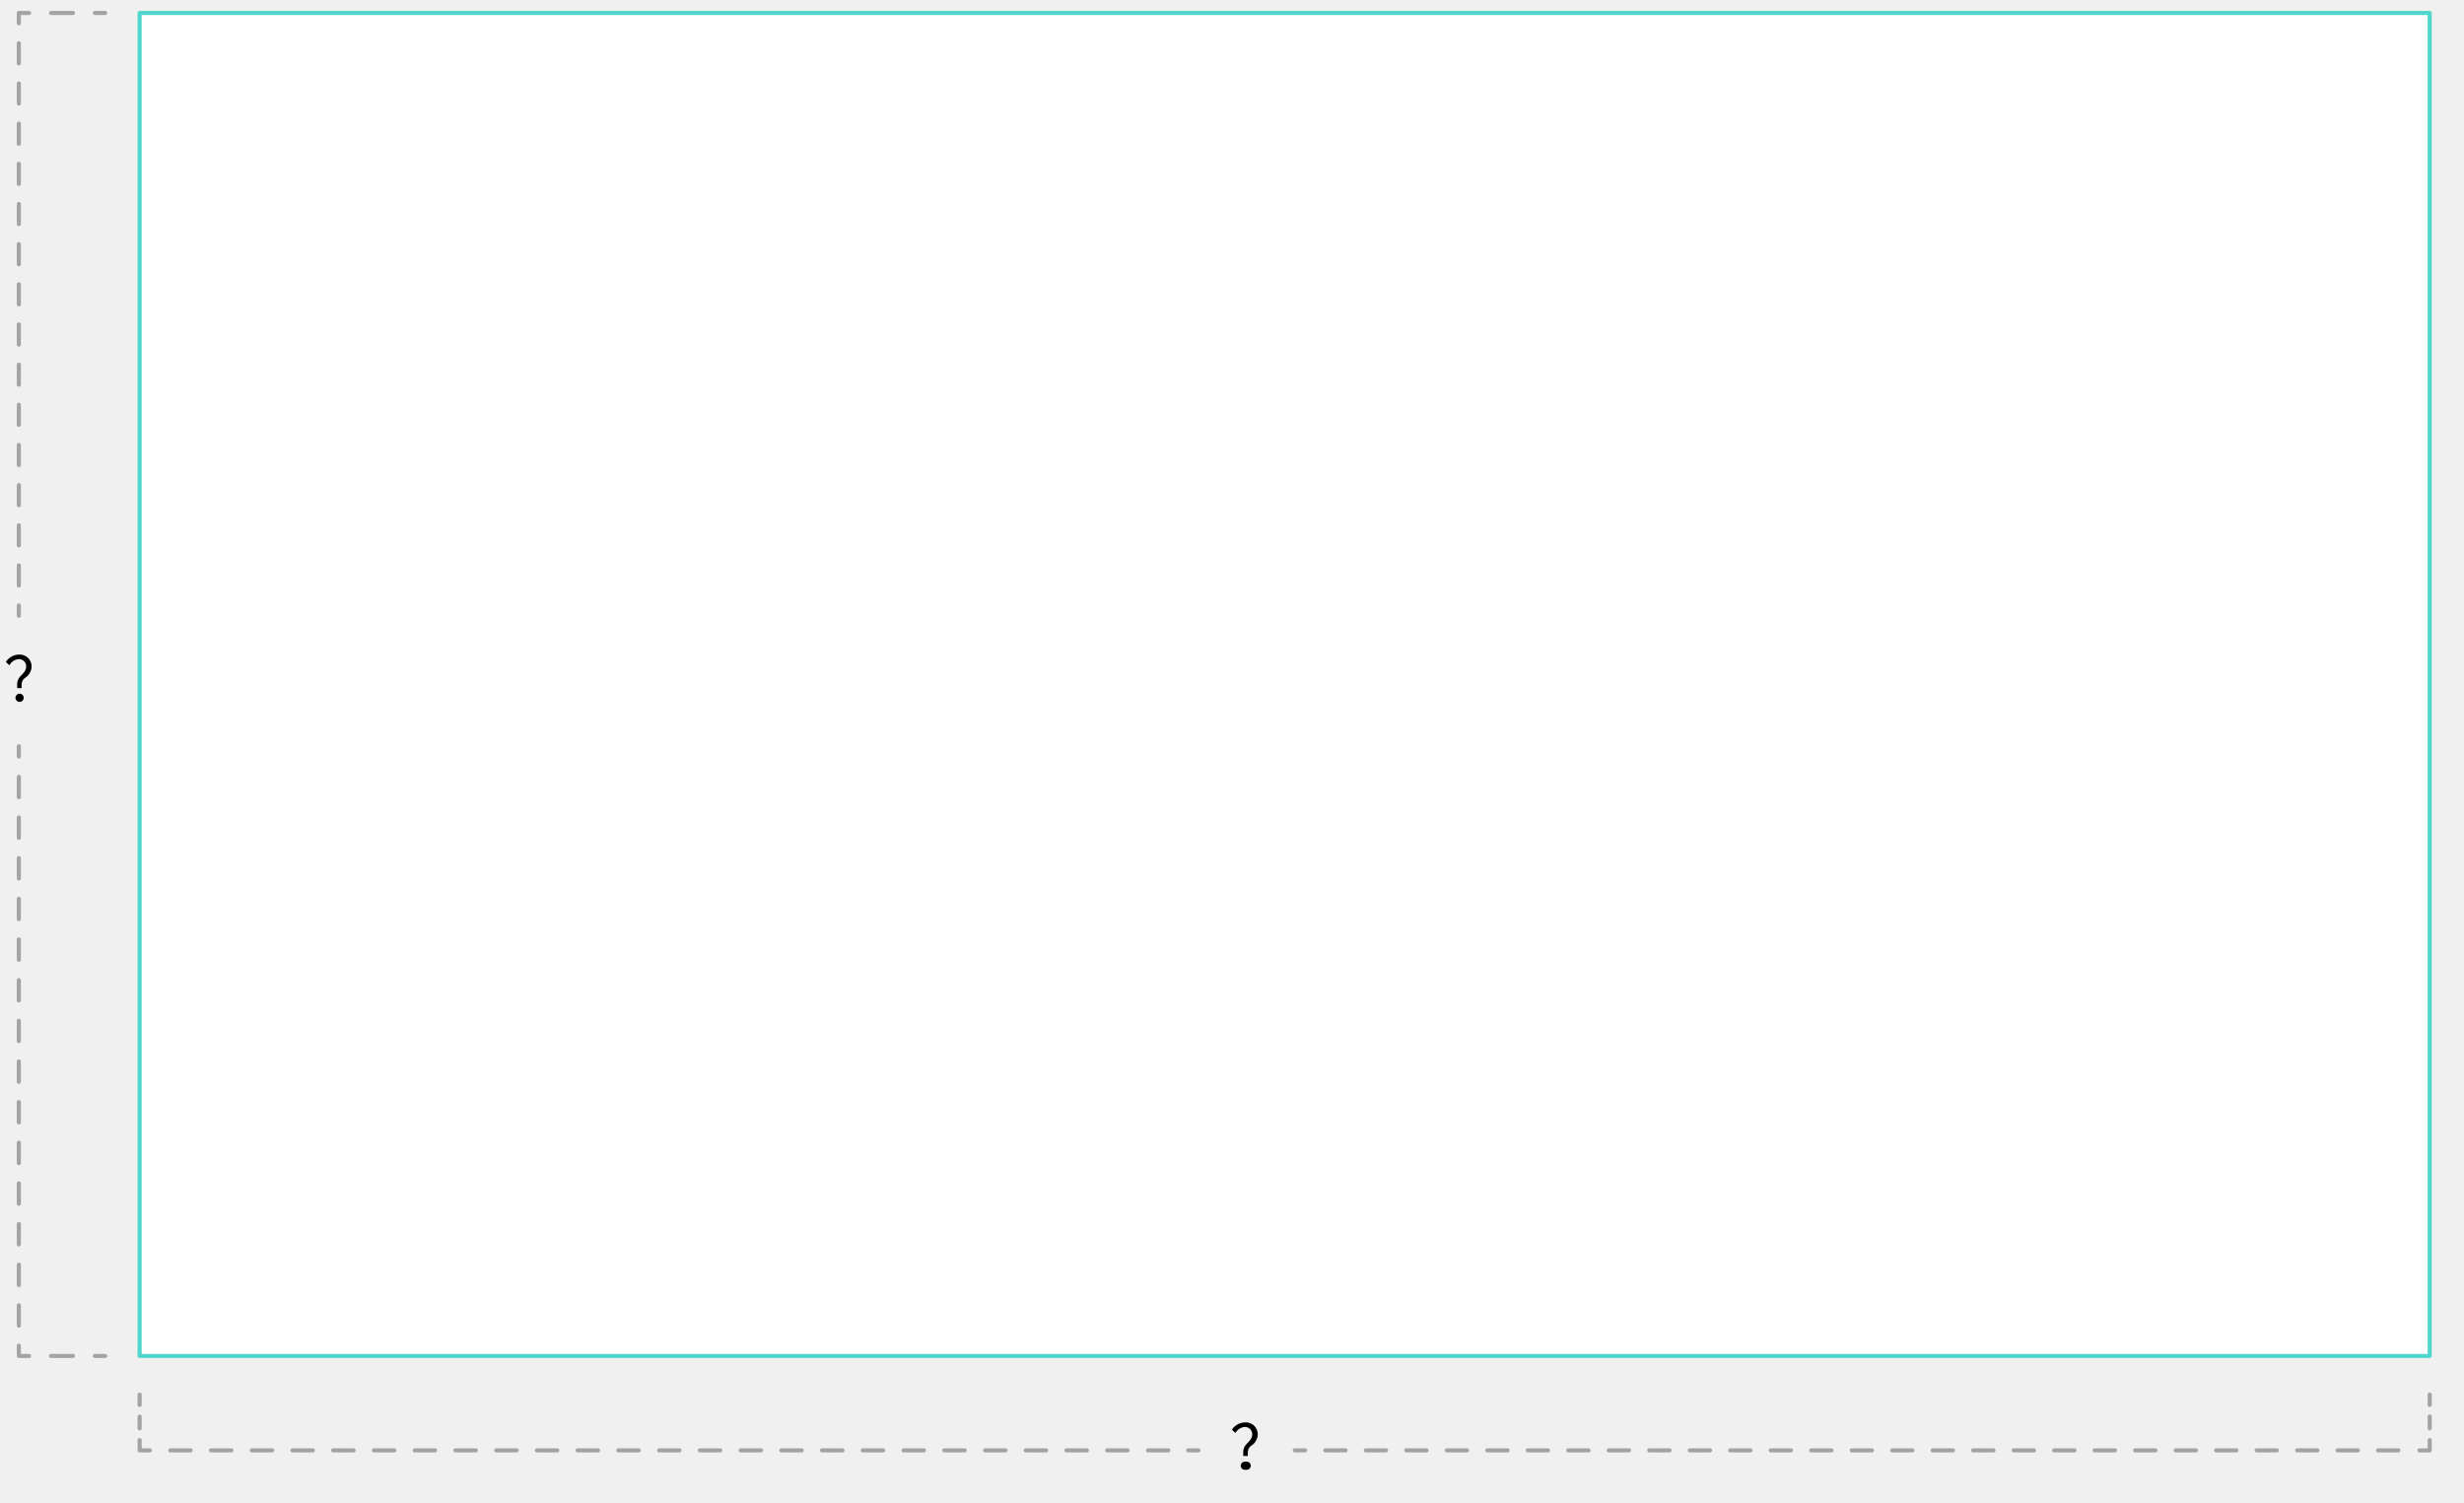
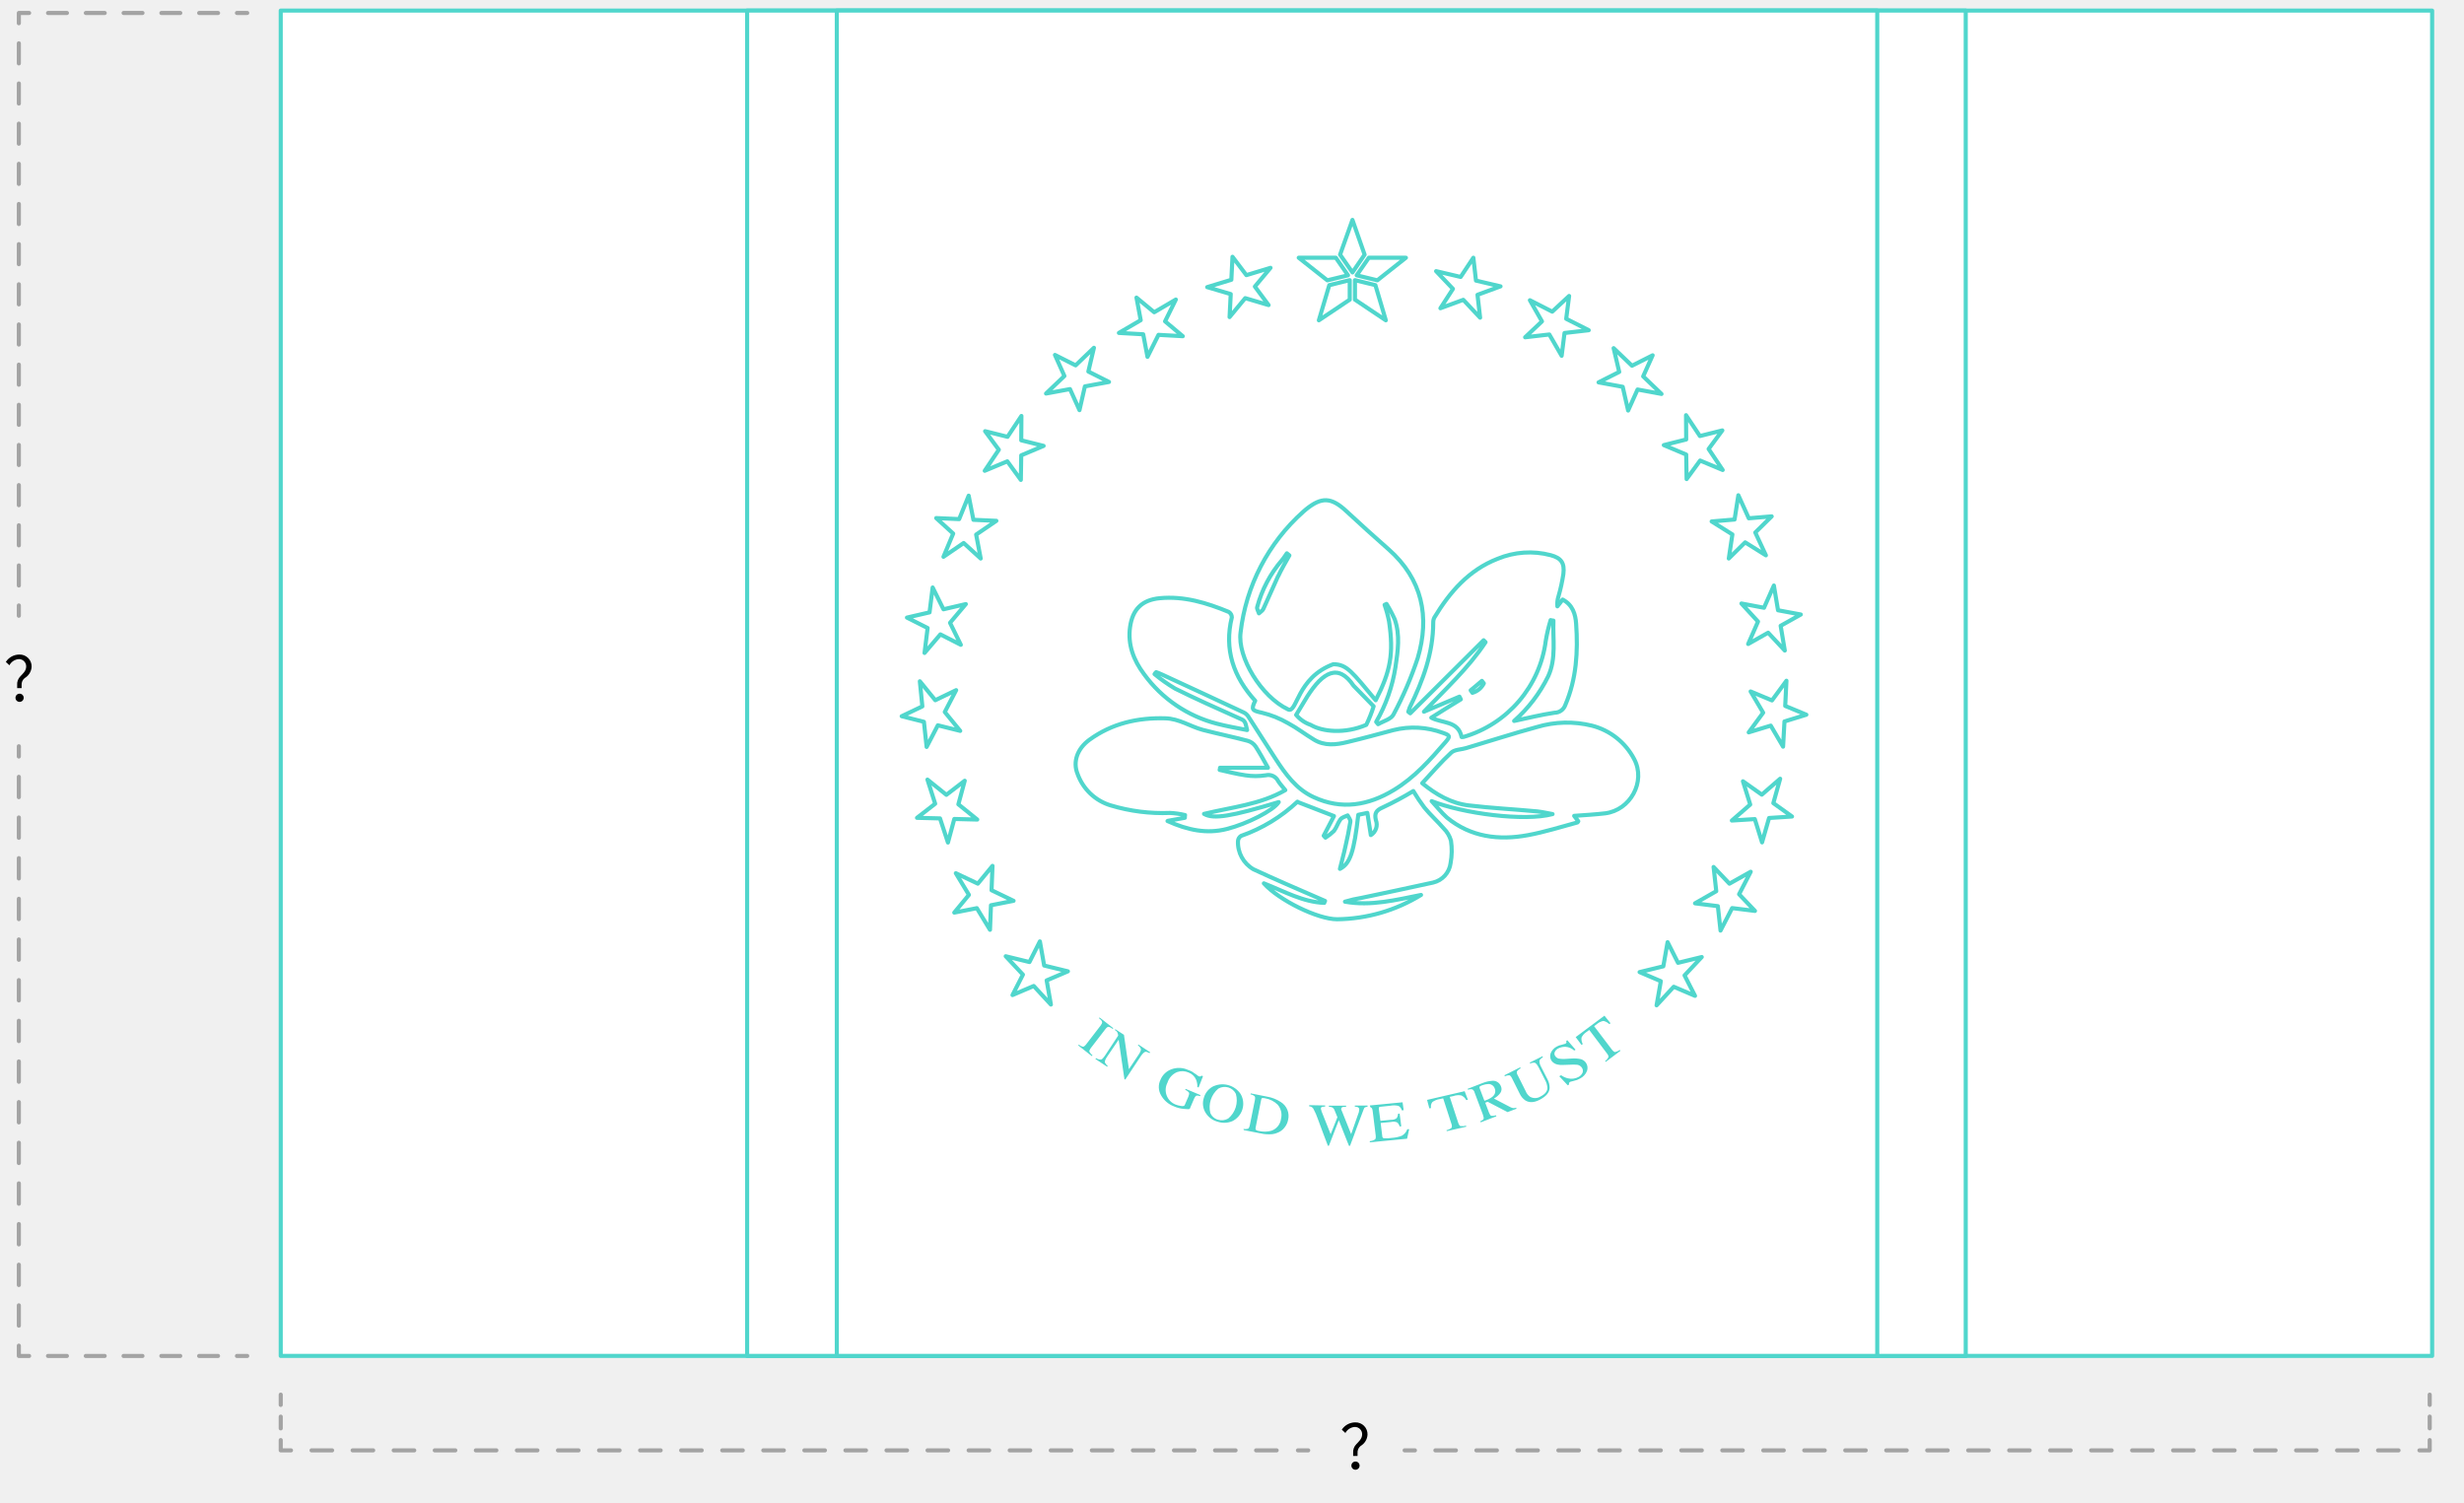
<svg xmlns="http://www.w3.org/2000/svg" width="600" height="366" viewBox="0 0 600 366">
-   <rect x="34" y="3.16" width="557.64" height="327.03" fill="#fff" stroke="#50d6cc" stroke-linecap="round" stroke-linejoin="round" />
-   <line x1="4.59" y1="181.72" x2="4.59" y2="184.22" fill="none" stroke="#a3a3a3" stroke-linecap="round" stroke-linejoin="round" />
-   <line x1="4.59" y1="189.17" x2="4.59" y2="325.21" fill="none" stroke="#a3a3a3" stroke-linecap="round" stroke-linejoin="round" stroke-dasharray="4.95 4.95" />
-   <polyline points="4.59 327.69 4.59 330.19 7.09 330.19" fill="none" stroke="#a3a3a3" stroke-linecap="round" stroke-linejoin="round" />
-   <line x1="12.43" y1="330.19" x2="20.44" y2="330.19" fill="none" stroke="#a3a3a3" stroke-linecap="round" stroke-linejoin="round" stroke-dasharray="5.34 5.34" />
-   <line x1="23.1" y1="330.19" x2="25.6" y2="330.19" fill="none" stroke="#a3a3a3" stroke-linecap="round" stroke-linejoin="round" />
-   <line x1="25.6" y1="3.16" x2="23.1" y2="3.16" fill="none" stroke="#a3a3a3" stroke-linecap="round" stroke-linejoin="round" />
-   <line x1="17.77" y1="3.16" x2="9.76" y2="3.16" fill="none" stroke="#a3a3a3" stroke-linecap="round" stroke-linejoin="round" stroke-dasharray="5.34 5.34" />
-   <polyline points="7.09 3.16 4.59 3.16 4.59 5.66" fill="none" stroke="#a3a3a3" stroke-linecap="round" stroke-linejoin="round" />
-   <line x1="4.59" y1="10.55" x2="4.59" y2="145" fill="none" stroke="#a3a3a3" stroke-linecap="round" stroke-linejoin="round" stroke-dasharray="4.89 4.89" />
-   <line x1="4.59" y1="147.44" x2="4.59" y2="149.94" fill="none" stroke="#a3a3a3" stroke-linecap="round" stroke-linejoin="round" />
-   <line x1="315.29" y1="353.18" x2="317.79" y2="353.18" fill="none" stroke="#a3a3a3" stroke-linecap="round" stroke-linejoin="round" />
-   <line x1="322.73" y1="353.18" x2="586.68" y2="353.18" fill="none" stroke="#a3a3a3" stroke-linecap="round" stroke-linejoin="round" stroke-dasharray="4.93 4.93" />
-   <polyline points="589.15 353.18 591.65 353.18 591.65 350.68" fill="none" stroke="#a3a3a3" stroke-linecap="round" stroke-linejoin="round" />
-   <line x1="591.65" y1="347.82" x2="591.65" y2="343.54" fill="none" stroke="#a3a3a3" stroke-linecap="round" stroke-linejoin="round" stroke-dasharray="2.86 2.86" />
-   <line x1="591.65" y1="342.11" x2="591.65" y2="339.61" fill="none" stroke="#a3a3a3" stroke-linecap="round" stroke-linejoin="round" />
-   <path d="M4.7,159.39a2.89,2.89,0,0,1,3,3A3.42,3.42,0,0,1,6,165.13a2,2,0,0,0-.74,1.72v.71H4.18v-.71a2.73,2.73,0,0,1,.8-2.18c.51-.57,1.4-1.26,1.4-2.37a1.77,1.77,0,0,0-1.79-1.8A2.83,2.83,0,0,0,2.29,162l-.87-.81A3.92,3.92,0,0,1,4.7,159.39Zm.07,11.53a1,1,0,1,1,1-1A1,1,0,0,1,4.77,170.92Z" />
-   <path d="M303.27,346.37a2.89,2.89,0,0,1,3,3,3.42,3.42,0,0,1-1.68,2.74,2,2,0,0,0-.74,1.72v.71h-1.11v-.71a2.72,2.72,0,0,1,.79-2.18c.52-.57,1.4-1.26,1.4-2.37a1.77,1.77,0,0,0-1.79-1.8,2.83,2.83,0,0,0-2.3,1.47l-.86-.81A3.91,3.91,0,0,1,303.27,346.37Zm.08,11.53a1,1,0,1,1,0-1.95,1,1,0,1,1,0,1.95Z" />
-   <line x1="34" y1="339.61" x2="34" y2="342.11" fill="none" stroke="#a3a3a3" stroke-linecap="round" stroke-linejoin="round" />
-   <line x1="34" y1="344.97" x2="34" y2="349.25" fill="none" stroke="#a3a3a3" stroke-linecap="round" stroke-linejoin="round" stroke-dasharray="2.86 2.86" />
-   <polyline points="34 350.68 34 353.18 36.5 353.18" fill="none" stroke="#a3a3a3" stroke-linecap="round" stroke-linejoin="round" />
-   <line x1="41.46" y1="353.18" x2="286.84" y2="353.18" fill="none" stroke="#a3a3a3" stroke-linecap="round" stroke-linejoin="round" stroke-dasharray="4.96 4.96" />
-   <line x1="289.32" y1="353.18" x2="291.82" y2="353.18" fill="none" stroke="#a3a3a3" stroke-linecap="round" stroke-linejoin="round" />
+   <path fill="#fff" stroke="#50d6cc" stroke-linecap="round" stroke-linejoin="round" d="M68.36 2.58h523.88v327.6H68.36z" />
+   <path fill="#fff" stroke="#50d6cc" stroke-linecap="round" stroke-linejoin="round" d="M181.93 2.58h296.74v327.6H181.93z" />
+   <path fill="#fff" stroke="#50d6cc" stroke-linecap="round" stroke-linejoin="round" d="M203.77 2.58h253.35v327.6H203.77z" />
+   <path fill="none" stroke="#50d6cc" stroke-linecap="round" stroke-linejoin="round" d="M360.42 77.36l-.64-5.57 5.61-2.06-5.98-1.4-.64-5.57-3.09 4.68-5.98-1.41 4.1 4.31-3.05 4.72 5.57-2.05 4.1 4.35zM380.27 86.64l.7-5.55 5.9-.68-5.49-2.78.71-5.56-4.11 3.82-5.44-2.78 2.94 5.15-4.1 3.87 5.89-.68 3 5.19zM400.12 91.65l2.31-5.13-5.03 2.54-4.47-4.28 1.36 5.79-5.03 2.54 5.88 1.08 1.32 5.78 2.3-5.12 5.83 1.08-4.47-4.28zM419.49 114.45l-3.43-5.12 3.34-4.52-5.46 1.37-3.38-5.08.04 5.92-5.45 1.37 5.45 2.3.1 5.97 3.29-4.51 5.5 2.3zM425.84 126.21l-2.54-5.61-.92 5.91-5.58.47 5.05 3.16-.88 5.86 3.99-3.93 5.05 3.16-2.59-5.56 4-3.93-5.58.47zM434.61 158.42l-1.01-6.03 4.91-2.75-5.55-1.03-1.01-6.03-2.4 5.42-5.5-1.04 4.04 4.4-2.4 5.46 4.87-2.75 4.05 4.35zM431.49 170.56l-5.2-2.18 3.05 5.17-3.52 4.79 5.37-1.64 3 5.12.34-6.14 5.33-1.64-5.15-2.14.3-6.13-3.52 4.79zM436.37 198.83l-4.55-3.26 1.66-5.94-4.47 3.88-4.59-3.26 1.77 5.67-4.47 3.89 5.59-.35 1.76 5.67 1.71-5.94 5.59-.36zM418.96 226.61l2.83-5.48 5.56.69-3.87-4.06 2.83-5.48-5.18 2.91-3.86-4.07.65 5.9-5.17 2.95 5.56.69.65 5.95zM403.39 244.81l4.18-4.52 5.18 2.21-2.55-4.98 4.19-4.47-5.78 1.41-2.54-5.03-1.04 5.88-5.78 1.41 5.17 2.21-1.03 5.88zM299.69 71.61l-.28 5.6 3.81-4.61 5.69 1.69-3.34-4.51 3.81-4.56L303.5 67l-3.38-4.47-.28 5.6-5.88 1.79 5.73 1.69zM272.46 81.07l5.92.33 1.04 5.5 2.68-5.36 5.92.33-4.32-3.62 2.63-5.31-5.27 3.1-4.32-3.57 1.03 5.5-5.31 3.1zM254.72 95.83l5.83-1.08 2.31 5.13 1.32-5.79 5.87-1.08-5.03-2.54 1.36-5.78-4.46 4.28-5.03-2.54 2.3 5.13-4.47 4.27zM248.68 107.22l.04-5.93-3.38 5.08-5.46-1.37 3.34 4.52-3.43 5.12 5.5-2.3 3.29 4.52.1-5.98 5.45-2.3-5.45-1.36zM237.03 126.58l-1.15-5.88-2.32 5.71-5.59-.25 4.14 3.77-2.37 5.66 4.92-3.36 4.15 3.78-1.11-5.83 4.92-3.35-5.59-.25zM235.19 147.1l-5.45 1.27-2.63-5.31-.76 6.06-5.5 1.27 5.03 2.54-.75 6.07 3.86-4.52 4.98 2.54-2.63-5.36 3.85-4.56zM232.83 168.06l-5.08 2.45-3.76-4.61.61 6.11-5.03 2.4 5.41 1.36.66 6.12 2.73-5.27 5.45 1.36-3.76-4.6 2.77-5.32zM227.72 195.72l-4.42 3.43 5.6.14 1.93 5.88 1.55-5.74 5.59.14-4.6-3.71 1.55-5.74-4.47 3.43-4.61-3.71 1.88 5.88zM235.94 217.91l-3.57 4.32 5.5-1.08 3.2 5.27.24-5.98 5.5-1.08-5.36-2.58.23-5.93-3.57 4.33-5.36-2.54 3.19 5.27zM249.09 237.33l-2.54 4.98 5.17-2.21 4.18 4.52-1.03-5.88 5.17-2.21-5.78-1.41-1.04-5.88-2.54 5.03-5.78-1.41 4.19 4.47z" />
+   <path d="M262.7 254.38a2.31 2.31 0 0 0 1 .52c.19 0 .48-.19.77-.57l3.52-4.57c.29-.39.43-.67.38-.91s-.28-.52-.76-.9l.14-.19 3.34 2.61-.15.2a2.25 2.25 0 0 0-1-.53c-.24 0-.48.19-.77.57l-3.52 4.57c-.29.39-.43.72-.38.91a3.06 3.06 0 0 0 .76.9l-.14.2-3.34-2.62zM266.93 257.68a1.93 1.93 0 0 0 1.16.34c.24 0 .58-.39 1-1l3.19-4.84-.05-.29a1.21 1.21 0 0 0-.24-.63 1.23 1.23 0 0 0-.53-.44l.15-.19 2.08 1.36 1.21 8.37 2.42-3.63c.39-.58.58-1.06.48-1.35a2 2 0 0 0-.72-.83l.14-.19 2.86 1.89-.15.19c-.48-.24-.87-.39-1.11-.29s-.58.39-1 1l-3.82 5.76-.2-.15-1.4-9.58-2.86 4.21c-.39.58-.58 1.07-.48 1.36a2.19 2.19 0 0 0 .68.82l-.15.19-2.86-1.89zM291 261.43c.46.35.76.55.81.61a1 1 0 0 0 .46.1 1.24 1.24 0 0 0 .36-.21l.3.16-1.07 2.74-.3-.15a4.21 4.21 0 0 0-.31-1.78 3.22 3.22 0 0 0-1.83-1.73 3.76 3.76 0 0 0-2.8-.1 4.15 4.15 0 0 0-2.34 2.59 3.81 3.81 0 0 0 1.93 5.29 3.41 3.41 0 0 0 .62.21l.71.15a1.58 1.58 0 0 0 .71 0 .41.41 0 0 0 .25-.25l.87-2c.2-.51.25-.81.15-1a2.17 2.17 0 0 0-.91-.66l.1-.25 3.61 1.52-.1.26a1.8 1.8 0 0 0-.76-.15c-.26 0-.46.3-.67.71l-1.06 2.49c-.06.15-.56.15-1.48.05a7.62 7.62 0 0 1-2.49-.66 6 6 0 0 1-3-2.59 4 4 0 0 1-.16-3.87 4.52 4.52 0 0 1 2.55-2.49 5.32 5.32 0 0 1 4.22.15 4.2 4.2 0 0 1 1.63.92zM295.67 264.44a5.34 5.34 0 0 1 6.46 2 4.73 4.73 0 0 1-2.12 6.61 5.13 5.13 0 0 1-3.55.09 4.94 4.94 0 0 1-2.95-2.26 4.37 4.37 0 0 1-.35-3.6 4.47 4.47 0 0 1 2.51-2.86zm-.93 6.61a2.81 2.81 0 0 0 1.87 1.62 3.11 3.11 0 0 0 2.46-.29 5.76 5.76 0 0 0 1.88-6 3 3 0 0 0-1.83-1.57 3.09 3.09 0 0 0-2.46.29 5.9 5.9 0 0 0-1.92 6zM302.79 274.91a2.4 2.4 0 0 0 1.11-.05c.2-.1.35-.41.45-.91l1.21-6c.1-.5.1-.81-.05-1a1.85 1.85 0 0 0-1-.45l.05-.25 4 .8a8.6 8.6 0 0 1 3.33 1.31 4 4 0 0 1 1.76 4.39 4.25 4.25 0 0 1-.85 1.81 3.83 3.83 0 0 1-1.67 1.26 4.3 4.3 0 0 1-1.31.36A8.42 8.42 0 0 1 307 276l-4.13-.81zm3.07.25a1.37 1.37 0 0 0 .71.25 6.09 6.09 0 0 0 3-.05 3.53 3.53 0 0 0 2.37-2.92 3.85 3.85 0 0 0-.81-3.43 5.67 5.67 0 0 0-3.07-1.56 1.89 1.89 0 0 0-.71-.05c-.15.05-.2.15-.25.4l-1.36 6.86a.51.51 0 0 0 .1.5zM322.68 269.19v.27c-.31 0-.52.06-.67.06a.4.4 0 0 0-.36.43c0 .11 0 .22.05.27s.05.22.1.38l2.22 5.58 1.65-4.12-.73-1.78a1.19 1.19 0 0 0-.61-.65 2.2 2.2 0 0 0-.73-.11v-.27h4.18v.27c-.41 0-.67.05-.83.05a.51.51 0 0 0-.36.49c0 .11 0 .16.05.22s.06.21.16.38l2.21 5.52 1.72-4.91a2.24 2.24 0 0 0 .21-.76c0-.11.05-.22.05-.33a.62.62 0 0 0-.41-.59 1.77 1.77 0 0 0-.67-.11v-.27h3.1v.27a3.39 3.39 0 0 0-.61.16c-.26.16-.24.33-.4.66l-1.65 4.38-.61 1.68-1 2.66h-.26l-.67-1.68-1.8-4.55-2.41 6.21h-.25l-1.14-3-1.28-3.46a16 16 0 0 0-1.14-2.6 1.27 1.27 0 0 0-1-.54v-.28zM333.64 277.86a2.48 2.48 0 0 0 1.18-.39c.17-.15.23-.44.17-1l-.73-5.89c-.06-.49-.17-.78-.4-.88s-.23-.14-.23-.27l-.05-.24 7.95-.77.28 1.92-.45.05a1.86 1.86 0 0 0-.79-1.08 4.52 4.52 0 0 0-2-.05l-2.31.24c-.23 0-.4.05-.45.15s-.06.2-.06.34l.39 2.95 2.6-.25a2.11 2.11 0 0 0 1.35-.39 2 2 0 0 0 .34-1.08l.39-.05.4 3.09-.4.05a1.86 1.86 0 0 0-.62-1 2.22 2.22 0 0 0-1.41-.1l-2.59.25.4 3.28a.49.49 0 0 0 .39.45 10.37 10.37 0 0 0 1.92-.1 7.81 7.81 0 0 0 2.48-.54 3 3 0 0 0 1.3-1.57h.45l-.51 2.31-9.14.88zM347.5 267.84l9.15-2.12.79 2.08-.39.09a2.68 2.68 0 0 0-1.18-1.13 3.64 3.64 0 0 0-1.95.14l-.9.19 2.07 6.33c.17.47.34.75.56.8a3.42 3.42 0 0 0 1.34-.1l.06.24-4.75 1.09-.06-.24a2.78 2.78 0 0 0 1.23-.57 1.39 1.39 0 0 0-.05-1l-2-6.18-.9.19a4.05 4.05 0 0 0-1.73.71 1.78 1.78 0 0 0-.33 1.46l-.4.09zM360.4 273.09c.48-.24.82-.43.87-.63s0-.53-.19-1.07l-2-5.33a1.28 1.28 0 0 0-.54-.78 1.67 1.67 0 0 0-1.06.1l-.1-.24 3.78-1.46a7.69 7.69 0 0 1 2.09-.48 2.06 2.06 0 0 1 2.23 1.31 1.64 1.64 0 0 1-.14 1.64 4.75 4.75 0 0 1-1.56 1.36l4 2.09a2.54 2.54 0 0 0 .68.24 2.11 2.11 0 0 0 .73-.1l.09.25-2.18.82-4.85-2.52-.58.24.92 2.43c.19.43.34.72.58.77a2.77 2.77 0 0 0 1.12-.14l.09.24-3.78 1.46zm3.05-6.06a1.67 1.67 0 0 0 .54-1.94 1.62 1.62 0 0 0-1.56-1.12 4.91 4.91 0 0 0-1.45.29c-.39.15-.63.25-.68.34a.51.51 0 0 0 0 .39l1.16 3.06a6.16 6.16 0 0 0 2-1zM370.18 259.9l.1.25a2.45 2.45 0 0 0-.9.74 1.25 1.25 0 0 0 .2.95l1.94 3.88a3 3 0 0 0 1.05 1.35 2.48 2.48 0 0 0 2.54-.05c1.09-.55 1.69-1.25 1.69-2.09a4.3 4.3 0 0 0-.55-1.9l-1.59-3.13c-.35-.65-.65-1-.9-1.1a1.75 1.75 0 0 0-1.14.2l-.1-.25 3.08-1.54.1.25c-.5.3-.79.6-.84.85a2.64 2.64 0 0 0 .34 1.34l1.6 3.14a4.39 4.39 0 0 1 .55 2.19c-.1 1.14-.9 2-2.34 2.78s-2.64.8-3.59.2a4 4 0 0 1-1.34-1.59l-1.89-3.78c-.2-.45-.45-.7-.65-.75a2.3 2.3 0 0 0-1.1.25l-.1-.25zM380.14 261.83a4.51 4.51 0 0 0 1.68.76 3.58 3.58 0 0 0 2.61-.36 2.13 2.13 0 0 0 .93-1 1.32 1.32 0 0 0-.17-1.25 1.68 1.68 0 0 0-1.14-.7 11.4 11.4 0 0 0-1.9 0l-1.63.05a4.61 4.61 0 0 1-1.25-.1 2.4 2.4 0 0 1-1.42-.86 2.05 2.05 0 0 1-.27-1.85 3.17 3.17 0 0 1 1.47-1.66 4 4 0 0 1 1.25-.45 5.79 5.79 0 0 0 .87-.25c.16-.1.27-.2.27-.3a1.24 1.24 0 0 0-.05-.4l.27-.15 2 2.31-.33.2a3.43 3.43 0 0 0-2.12-.91 3.76 3.76 0 0 0-1.79.41 1.82 1.82 0 0 0-.82.85 1 1 0 0 0 .11 1 1.58 1.58 0 0 0 .81.6 6.3 6.3 0 0 0 1.47.1l1.63-.1a7.77 7.77 0 0 1 2.34.15 2.21 2.21 0 0 1 1.47 2.91 3.49 3.49 0 0 1-1.69 1.81 4.56 4.56 0 0 1-1.46.55 8.57 8.57 0 0 0-.93.25c-.16.1-.27.2-.27.3a.85.85 0 0 0 0 .35l-.32.2-2.07-2.21zM383.69 252.55l7-5.22 1.49 1.85-.31.2a3 3 0 0 0-1.43-.77 3.32 3.32 0 0 0-1.59.77l-.67.51 4.31 5.68c.3.41.61.62.82.62a3.31 3.31 0 0 0 1.12-.51l.16.2-3.59 2.71-.15-.2a2.45 2.45 0 0 0 .82-1c.05-.21-.11-.57-.47-1l-4.2-5.58-.71.51a3.22 3.22 0 0 0-1.18 1.34 2.56 2.56 0 0 0 .31 1.58l-.31.21z" fill="#50d6cc" />
+   <path d="M338.11 133.75q-5.22-4.59-10.3-9.31c-3.66-3.39-6-3.48-9.82-.38a6.46 6.46 0 0 0-.66.57A46.5 46.5 0 0 0 302.09 154c-.8 6 5 15.65 11.57 18.75 2.2 1.08 2.09-7.73 11-11 3.38 0 4.64 2 10.33 8.77 3.62-7.06 4.43-11.33 3.25-19.23a29.55 29.55 0 0 0-1.08-4l.47-.23a31.48 31.48 0 0 1 2 3.76c1.36 3.86.75 7.76.18 11.61a38.7 38.7 0 0 1-4.7 13.36 4 4 0 0 0 .47.56c1.27-.75 3.2-1.22 3.76-2.39a87.67 87.67 0 0 0 5.88-13.69c3-10.11 1.13-19.23-7.1-26.52zm-26.9 6.58c-1.22 2.64-2.35 5.32-3.57 7.95-.19.42-.71.71-1.08 1.08-.14-.52-.57-1.13-.42-1.55a29 29 0 0 1 6-11.38c.47-.52.8-1.13 1.22-1.69a5.5 5.5 0 0 0 .61.51c-.94 1.7-1.93 3.34-2.73 5.08z" fill="none" stroke="#50d6cc" stroke-linecap="round" stroke-linejoin="round" />
+   <path d="M281.14 164.15a39.27 39.27 0 0 0 5 3.53c5 2.49 10.2 4.8 15.33 7.1 1.64.71 1.69.61 2.21 3-2.54-.51-5-.94-7.34-1.55a31.68 31.68 0 0 1-17.77-12.08c-2.54-3.39-4-7.2-3.39-11.48s2.87-6.58 7.24-7c5.93-.56 11.43 1.13 16.79 3.34a1.58 1.58 0 0 1 .75 1.32c-1.93 7.85.42 14.53 5.69 20.31-1.08 2.21-.71 2.4 1.65 2.92a23.84 23.84 0 0 1 6.34 2.54c2.21 1.18 4.19 2.73 6.31 4 2.58 1.6 5.4 1.27 8.13.61 3.76-.89 7.48-1.92 11.19-2.91a20.37 20.37 0 0 1 12.09.66c1.78.61 1.83.84.66 2.21-3.77 4.37-7.62 8.7-12.61 11.71-6.2 3.76-12.74 4.89-19.51 1.74-4.23-1.93-6.87-5.6-9.31-9.36-2.26-3.43-4.42-6.91-6.63-10.3a2.71 2.71 0 0 0-1.18-1c-6.63-3.1-13.21-6.16-19.84-9.21-.47-.24-.94-.38-1.41-.57a1.74 1.74 0 0 0-.38.47zM377.59 151a38.5 38.5 0 0 0-1.18 5 28.14 28.14 0 0 1-20.08 23.47c-.09.05-.23 0-.42 0-.8-4-4.75-3.29-7.38-4.7 2.44-1.55 4.79-3 7.19-4.47-.09-.24-.24-.42-.33-.66l-8.65 3.67c5.22-5.5 10.81-10.58 15-16.93a4.17 4.17 0 0 0-.47-.47L343.4 173.7c-.14-.14-.33-.24-.47-.38a8.2 8.2 0 0 1 .33-1c3.24-6.57 5.74-13.32 5.74-20.77a2.53 2.53 0 0 1 .28-1.18c3.76-6.2 8.37-11.56 15.38-14.29a20.27 20.27 0 0 1 12.93-.89c2.58.7 3.43 1.88 3.1 4.6a42.29 42.29 0 0 1-1.17 5.36 6.2 6.2 0 0 0-.29 2.5c.43-.52.8-1 1.27-1.65 2.45 1.27 3.15 3.57 3.3 5.93.47 6.72.09 13.4-2.64 19.75a2.79 2.79 0 0 1-2.63 1.88c-3.2.47-6.4 1.27-9.83 2a35.1 35.1 0 0 0 8.3-10.89c2-4.37 1.09-9 1.27-13.54a3.44 3.44 0 0 1-.65-.1zm-19.47 17.1c.14.19.28.43.42.61a4.51 4.51 0 0 0 2.78-2.3l-.47-.61c-.9.8-1.84 1.55-2.73 2.3zM348.62 195.09c7.66 3 22.52 5 29.44 3.15-1.23-.23-2.5-.51-3.72-.65-5.55-.52-11.14-.8-16.69-1.46-4.28-.52-7.95-2.63-11.33-5.41 2.39-2.59 4.6-5.17 7.05-7.43.85-.8 2.44-.75 3.67-1.13 5.73-1.69 11.47-3.57 17.21-5.12a25.39 25.39 0 0 1 13.4-.33 16.12 16.12 0 0 1 10.3 8.18c2.87 5.45-.94 12.41-7.1 13.17-2.4.28-4.85.42-7.53.61l1 1.31c-.05.1-.09.24-.19.29-4 1.08-8 2.35-12.08 3.1-7.1 1.32-13.92.47-19.71-4.28-1.36-1.22-2.49-2.68-3.71-4z" fill="none" stroke="#50d6cc" stroke-linecap="round" stroke-linejoin="round" />
+   <path d="M315.94 195.28c3.05 1.18 5.92 2.31 8.89 3.44-.8 1.5-1.65 3.15-2.5 4.79.14.14.29.33.43.47a12.78 12.78 0 0 0 2.07-1.64c.65-.85.94-1.93 1.55-2.78.37-.52 1.17-.7 1.78-1 .24.51.76 1.08.66 1.55-.33 2.07-.75 4.09-1.22 6.11-.38 1.79-.89 3.53-1.32 5.36 2.5-1.27 3.44-4.14 4.47-13.16.61-.15 1.27-.29 2.21-.47.28 1.83.57 3.52.85 5.4a3 3 0 0 0 1.22-3.66c-.38-1.6.05-2.36 1.65-3.06a77.61 77.61 0 0 0 7.47-4 44.27 44.27 0 0 0 2.68 4c1.46 1.79 3.2 3.34 4.7 5.08a6.72 6.72 0 0 1 1.79 3 16.41 16.41 0 0 1-.09 5.46 5.56 5.56 0 0 1-4.28 4.75c-5.79 1.27-11.57 2.49-17.35 3.71a31.12 31.12 0 0 0-4.09.94c6.3 1.13 12.41-.42 18.52-1.64a39.82 39.82 0 0 1-20.45 5.92c-4.7 0-14.11-4.61-17.82-8.74 5.07 2 9.54 4.56 14.71 4.75 0-.15.15-.33.19-.47-.56-.24-1.13-.47-1.64-.71-5.27-2.3-10.58-4.56-15.8-7a7.55 7.55 0 0 1-3.76-6.91 1.61 1.61 0 0 1 .75-1.22 38.57 38.57 0 0 0 13.73-8.33zM284.34 199.89l4.18-.75a2.94 2.94 0 0 1 .05-.66 20 20 0 0 0-3.67-.52 43.94 43.94 0 0 1-14.43-1.83 12.35 12.35 0 0 1-8.09-7.71c-1.18-2.92-.05-6.12 2.91-8.28 5.51-4 11.76-5.41 18.48-5.22 3.39.09 6.07 2 9.13 2.82 3.62.94 7.29 1.7 10.86 2.64a3.47 3.47 0 0 1 2 1.41c1 1.55 1.93 3.24 3 5.17h-11.68c0 .19 0 .33-.09.52 2.07.47 4.14 1 6.25 1.31a16.06 16.06 0 0 0 5 0 2.65 2.65 0 0 1 3 1.41c.47.75 1.08 1.36 1.74 2.21-6.11 3.52-13 4.13-19.79 5.78 2.3 1.36 6.67.61 18.19-2.87-1.31 2.07-7.66 5.27-12.6 6.54s-9.59.28-14.48-1.93zM315.62 174.09l2.73-4.52c3.75-5.86 7.51-8.16 11.26-2.58l4.88 5a32.14 32.14 0 0 1-1.79 4.52c-5.22 2.24-10.7 1.7-13.56 0a8 8 0 0 1-3.52-2.43zM332.29 62.01l-2.96-8.46-3.01 8.46 3.01 4.33 2.96-4.33zM323.69 69.44L321.15 78l7.52-5.03v-4.75l-4.98 1.22zM325.28 62.76h-9.03l6.96 5.5 5.04-1.22-2.97-4.28zM335.39 68.26l6.96-5.5h-9.03l-2.96 4.28 5.03 1.22zM334.92 69.44l-4.98-1.22v4.75l7.52 5.03-2.54-8.56z" fill="none" stroke="#50d6cc" stroke-linecap="round" stroke-linejoin="round" />
+   <path fill="none" stroke="#a3a3a3" stroke-linecap="round" stroke-linejoin="round" d="M4.59 181.72v2.5" />
+   <path fill="none" stroke="#a3a3a3" stroke-linecap="round" stroke-linejoin="round" stroke-dasharray="4.95 4.95" d="M4.59 189.17v136.04" />
+   <path fill="none" stroke="#a3a3a3" stroke-linecap="round" stroke-linejoin="round" d="M4.59 327.69v2.5h2.5" />
+   <path fill="none" stroke="#a3a3a3" stroke-linecap="round" stroke-linejoin="round" stroke-dasharray="4.6 4.6" d="M11.69 330.19H55.4" />
+   <path fill="none" stroke="#a3a3a3" stroke-linecap="round" stroke-linejoin="round" d="M57.7 330.19h2.5M60.2 3.16h-2.5" />
+   <path fill="none" stroke="#a3a3a3" stroke-linecap="round" stroke-linejoin="round" stroke-dasharray="4.6 4.6" d="M53.1 3.16H9.39" />
+   <path fill="none" stroke="#a3a3a3" stroke-linecap="round" stroke-linejoin="round" d="M7.09 3.16h-2.5v2.5" />
+   <path fill="none" stroke="#a3a3a3" stroke-linecap="round" stroke-linejoin="round" stroke-dasharray="4.89 4.89" d="M4.59 10.55V145" />
+   <path fill="none" stroke="#a3a3a3" stroke-linecap="round" stroke-linejoin="round" d="M4.59 147.44v2.5M342.04 353.18h2.5" />
+   <path fill="none" stroke="#a3a3a3" stroke-linecap="round" stroke-linejoin="round" stroke-dasharray="4.99 4.99" d="M349.53 353.18h237.12" />
+   <path fill="none" stroke="#a3a3a3" stroke-linecap="round" stroke-linejoin="round" d="M589.15 353.18h2.5v-2.5" />
+   <path fill="none" stroke="#a3a3a3" stroke-linecap="round" stroke-linejoin="round" stroke-dasharray="2.86 2.86" d="M591.65 347.82v-4.28" />
+   <path fill="none" stroke="#a3a3a3" stroke-linecap="round" stroke-linejoin="round" d="M591.65 342.11v-2.5" />
+   <path d="M4.7 159.39a2.89 2.89 0 0 1 3 3 3.42 3.42 0 0 1-1.7 2.74 2 2 0 0 0-.74 1.72v.71H4.18v-.71a2.73 2.73 0 0 1 .8-2.18c.51-.57 1.4-1.26 1.4-2.37a1.77 1.77 0 0 0-1.79-1.8 2.83 2.83 0 0 0-2.3 1.5l-.87-.81a3.92 3.92 0 0 1 3.28-1.8zm.07 11.53a1 1 0 1 1 1-1 1 1 0 0 1-1 1zM330 346.37a2.89 2.89 0 0 1 3 3 3.42 3.42 0 0 1-1.68 2.74 2 2 0 0 0-.75 1.72v.71h-1.07v-.71a2.73 2.73 0 0 1 .8-2.18c.51-.57 1.39-1.26 1.39-2.37a1.76 1.76 0 0 0-1.78-1.8 2.82 2.82 0 0 0-2.3 1.47l-.87-.81a3.92 3.92 0 0 1 3.26-1.77zm.07 11.53a1 1 0 1 1 1-1 1 1 0 0 1-.98 1z" />
+   <path fill="none" stroke="#a3a3a3" stroke-linecap="round" stroke-linejoin="round" d="M68.36 339.61v2.5" />
+   <path fill="none" stroke="#a3a3a3" stroke-linecap="round" stroke-linejoin="round" stroke-dasharray="2.86 2.86" d="M68.36 344.97v4.28" />
+   <path fill="none" stroke="#a3a3a3" stroke-linecap="round" stroke-linejoin="round" d="M68.36 350.68v2.5h2.5" />
+   <path fill="none" stroke="#a3a3a3" stroke-linecap="round" stroke-linejoin="round" stroke-dasharray="5 5" d="M75.87 353.18h237.69" />
+   <path fill="none" stroke="#a3a3a3" stroke-linecap="round" stroke-linejoin="round" d="M316.06 353.18h2.5" />
</svg>
